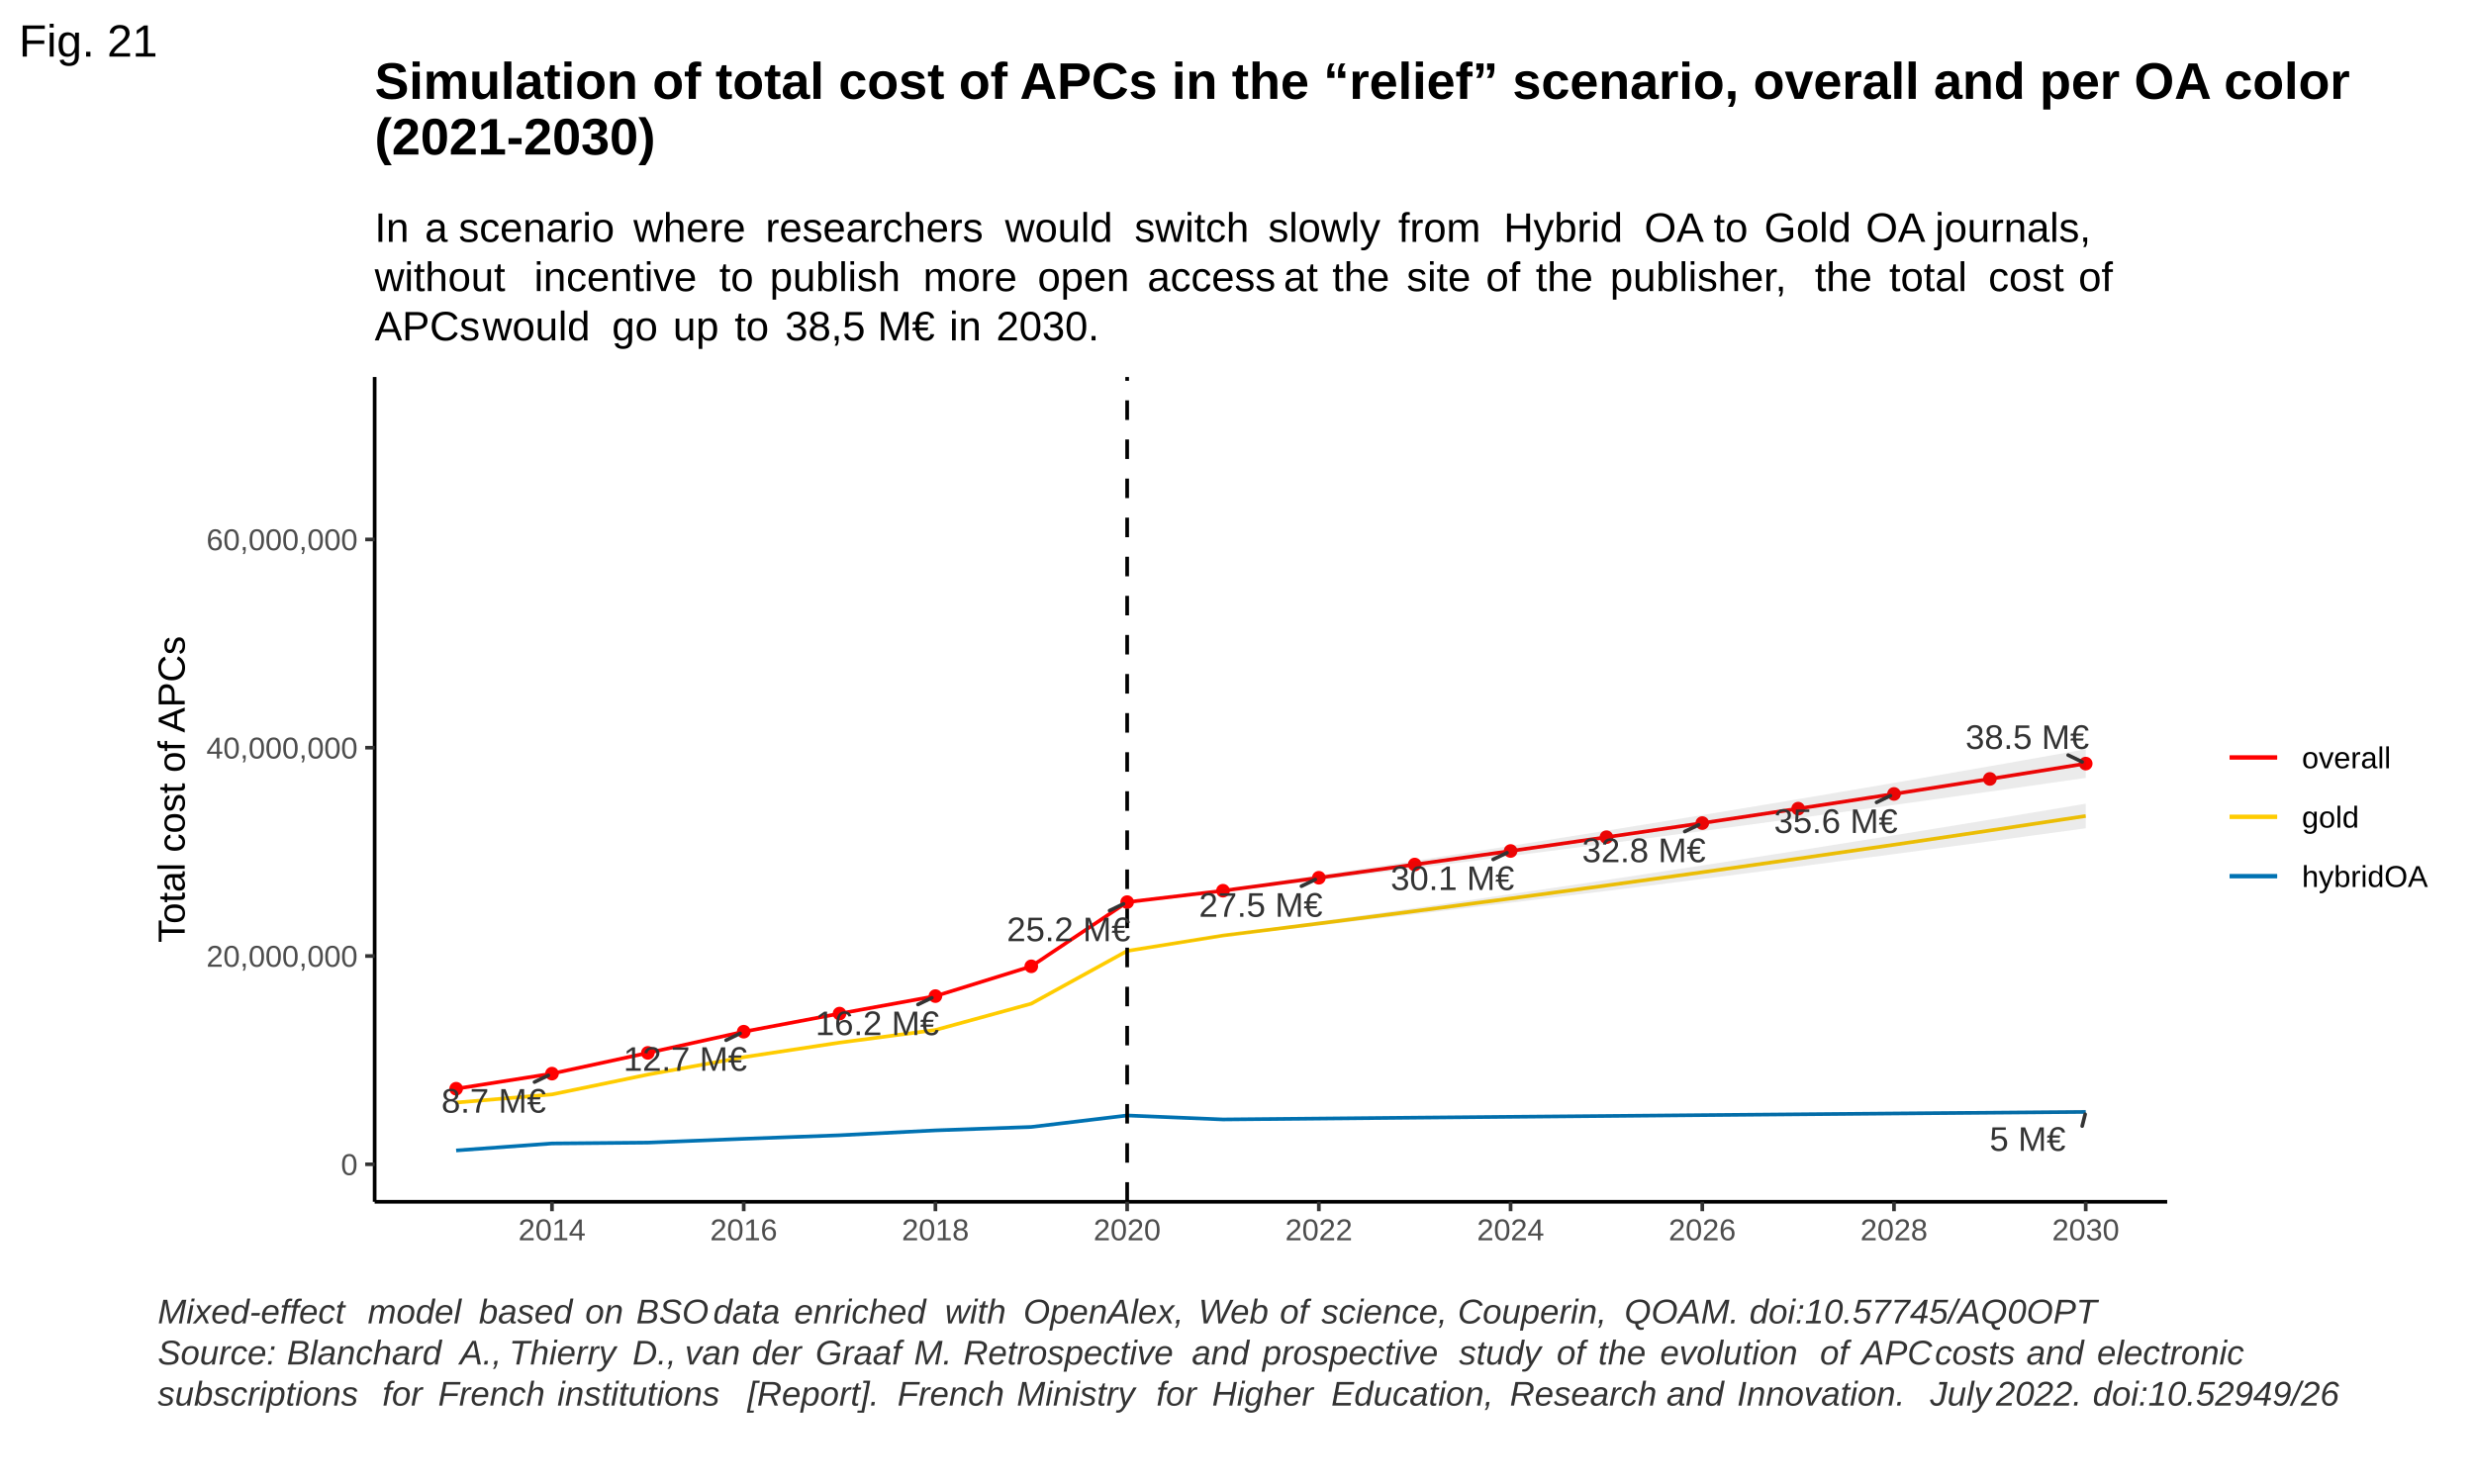
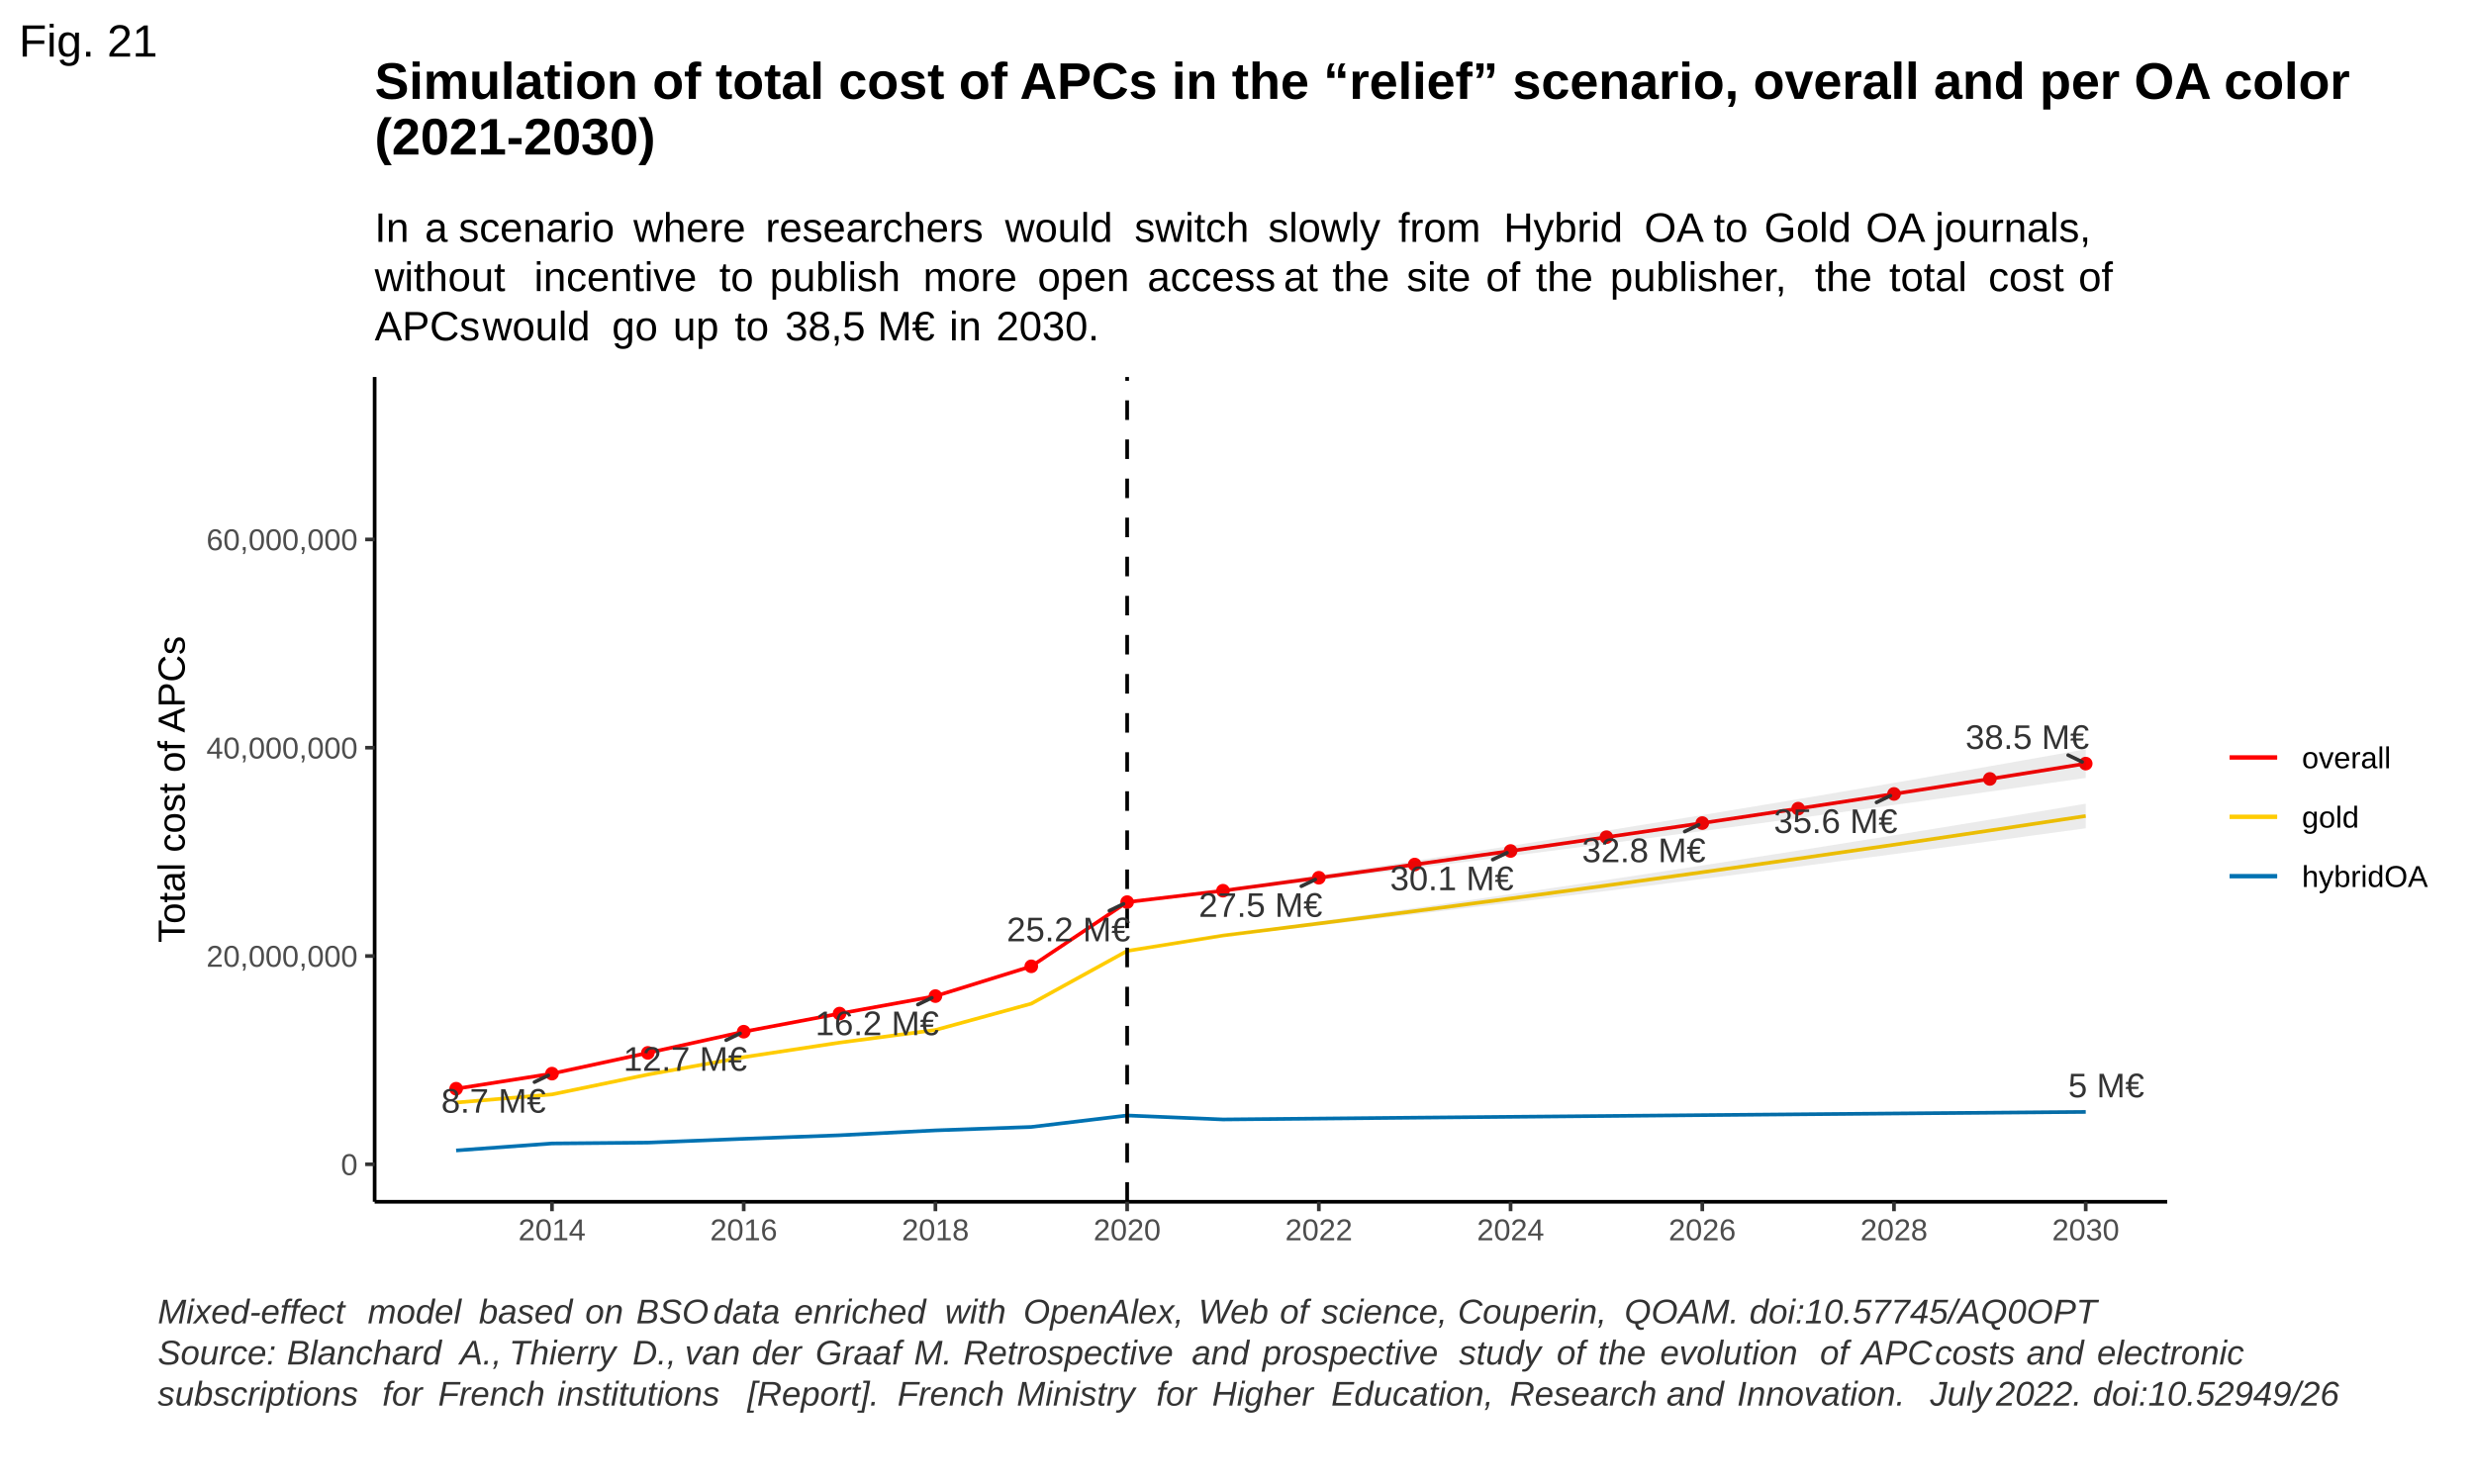
<svg xmlns="http://www.w3.org/2000/svg" class="svglite" width="720.00pt" height="432.00pt" viewBox="0 0 720.00 432.00">
  <defs>
    <style type="text/css">
    .svglite line, .svglite polyline, .svglite polygon, .svglite path, .svglite rect, .svglite circle {
      fill: none;
      stroke: #000000;
      stroke-linecap: round;
      stroke-linejoin: round;
      stroke-miterlimit: 10.00;
    }
    .svglite text {
      white-space: pre;
    }
  </style>
  </defs>
  <rect width="100%" height="100%" style="stroke: none; fill: #FFFFFF;" />
  <defs>
    <clipPath id="cpMC4wMHw3MjAuMDB8MC4wMHw0MzIuMDA=">
      <rect x="0.00" y="0.00" width="720.00" height="432.00" />
    </clipPath>
  </defs>
  <g clip-path="url(#cpMC4wMHw3MjAuMDB8MC4wMHw0MzIuMDA=)">
    <rect x="0" y="0.00" width="720.00" height="432.00" style="stroke-width: 1.07; stroke: #FFFFFF; fill: #FFFFFF;" />
  </g>
  <defs>
    <clipPath id="cpMTA5LjAzfDYzMC43MXwxMDkuNzR8MzQ5Ljg0">
      <rect x="109.03" y="109.74" width="521.68" height="240.10" />
    </clipPath>
  </defs>
  <g clip-path="url(#cpMTA5LjAzfDYzMC43MXwxMDkuNzR8MzQ5Ljg0)">
    <rect x="109.03" y="109.74" width="521.68" height="240.10" style="stroke-width: 1.07; stroke: none; fill: #FFFFFF;" />
    <polyline points="132.75,320.96 160.64,318.59 188.54,312.81 216.44,307.74 244.33,303.51 272.23,299.83 300.13,292.17 328.03,276.82 355.92,272.34 383.82,268.83 411.72,265.24 439.62,261.55 467.51,257.77 495.41,253.91 523.31,249.95 551.20,245.91 579.10,241.76 607.00,237.54 " style="stroke-width: 1.07; stroke: #FFCC00; stroke-linecap: butt;" />
    <polyline points="132.75,334.90 160.64,332.87 188.54,332.62 216.44,331.51 244.33,330.48 272.23,329.06 300.13,328.06 328.03,324.72 355.92,325.88 383.82,325.62 411.72,325.36 439.62,325.11 467.51,324.87 495.41,324.62 523.31,324.38 551.20,324.14 579.10,323.91 607.00,323.68 " style="stroke-width: 1.07; stroke: #0072B2; stroke-linecap: butt;" />
    <polyline points="132.75,316.93 160.64,312.54 188.54,306.50 216.44,300.33 244.33,295.06 272.23,289.97 300.13,281.30 328.03,262.61 355.92,259.29 383.82,255.52 411.72,251.67 439.62,247.73 467.51,243.71 495.41,239.60 523.31,235.40 551.20,231.12 579.10,226.75 607.00,222.29 " style="stroke-width: 1.07; stroke: #FF0000; stroke-linecap: butt;" />
    <circle cx="132.75" cy="316.93" r="1.63" style="stroke-width: 0.71; stroke: #FF0000; fill: #FF0000;" />
    <circle cx="160.64" cy="312.54" r="1.63" style="stroke-width: 0.71; stroke: #FF0000; fill: #FF0000;" />
    <circle cx="188.54" cy="306.50" r="1.63" style="stroke-width: 0.71; stroke: #FF0000; fill: #FF0000;" />
    <circle cx="216.44" cy="300.33" r="1.63" style="stroke-width: 0.71; stroke: #FF0000; fill: #FF0000;" />
    <circle cx="244.33" cy="295.06" r="1.63" style="stroke-width: 0.71; stroke: #FF0000; fill: #FF0000;" />
    <circle cx="272.23" cy="289.97" r="1.63" style="stroke-width: 0.71; stroke: #FF0000; fill: #FF0000;" />
    <circle cx="300.13" cy="281.30" r="1.63" style="stroke-width: 0.71; stroke: #FF0000; fill: #FF0000;" />
    <circle cx="328.03" cy="262.61" r="1.63" style="stroke-width: 0.71; stroke: #FF0000; fill: #FF0000;" />
    <circle cx="355.92" cy="259.29" r="1.63" style="stroke-width: 0.71; stroke: #FF0000; fill: #FF0000;" />
    <circle cx="383.82" cy="255.52" r="1.63" style="stroke-width: 0.71; stroke: #FF0000; fill: #FF0000;" />
    <circle cx="411.72" cy="251.67" r="1.63" style="stroke-width: 0.71; stroke: #FF0000; fill: #FF0000;" />
    <circle cx="439.62" cy="247.73" r="1.63" style="stroke-width: 0.71; stroke: #FF0000; fill: #FF0000;" />
    <circle cx="467.51" cy="243.71" r="1.63" style="stroke-width: 0.71; stroke: #FF0000; fill: #FF0000;" />
    <circle cx="495.41" cy="239.60" r="1.63" style="stroke-width: 0.71; stroke: #FF0000; fill: #FF0000;" />
    <circle cx="523.31" cy="235.40" r="1.63" style="stroke-width: 0.71; stroke: #FF0000; fill: #FF0000;" />
    <circle cx="551.20" cy="231.12" r="1.63" style="stroke-width: 0.71; stroke: #FF0000; fill: #FF0000;" />
    <circle cx="579.10" cy="226.75" r="1.63" style="stroke-width: 0.71; stroke: #FF0000; fill: #FF0000;" />
    <circle cx="607.00" cy="222.29" r="1.63" style="stroke-width: 0.71; stroke: #FF0000; fill: #FF0000;" />
    <polygon points="132.75,320.96 160.64,318.59 188.54,312.81 216.44,307.74 244.33,303.51 272.23,299.83 300.13,292.17 328.03,276.82 355.92,272.05 383.82,268.23 411.72,264.32 439.62,260.29 467.51,256.17 495.41,251.93 523.31,247.60 551.20,243.16 579.10,238.61 607.00,233.96 607.00,241.12 579.10,244.91 551.20,248.64 523.31,252.29 495.41,255.87 467.51,259.37 439.62,262.79 411.72,266.14 383.82,269.42 355.92,272.63 328.03,276.82 300.13,292.17 272.23,299.83 244.33,303.51 216.44,307.74 188.54,312.81 160.64,318.59 132.75,320.96 " style="stroke-width: 0.00; stroke: none; stroke-linecap: butt; fill: #333333; fill-opacity: 0.10;" />
    <polyline points="132.75,320.96 160.64,318.59 188.54,312.81 216.44,307.74 244.33,303.51 272.23,299.83 300.13,292.17 328.03,276.82 355.92,272.05 383.82,268.23 411.72,264.32 439.62,260.29 467.51,256.17 495.41,251.93 523.31,247.60 551.20,243.16 579.10,238.61 607.00,233.96 " style="stroke-width: 1.07; stroke: none; stroke-linecap: butt;" />
    <polyline points="607.00,241.12 579.10,244.91 551.20,248.64 523.31,252.29 495.41,255.87 467.51,259.37 439.62,262.79 411.72,266.14 383.82,269.42 355.92,272.63 328.03,276.82 300.13,292.17 272.23,299.83 244.33,303.51 216.44,307.74 188.54,312.81 160.64,318.59 132.75,320.96 " style="stroke-width: 1.07; stroke: none; stroke-linecap: butt;" />
    <polygon points="132.75,334.90 160.64,332.87 188.54,332.62 216.44,331.51 244.33,330.48 272.23,329.06 300.13,328.06 328.03,324.72 355.92,325.82 383.82,325.50 411.72,325.19 439.62,324.88 467.51,324.57 495.41,324.26 523.31,323.96 551.20,323.66 579.10,323.37 607.00,323.08 607.00,324.26 579.10,324.44 551.20,324.62 523.31,324.79 495.41,324.98 467.51,325.16 439.62,325.35 411.72,325.55 383.82,325.74 355.92,325.94 328.03,324.72 300.13,328.06 272.23,329.06 244.33,330.48 216.44,331.51 188.54,332.62 160.64,332.87 132.75,334.90 " style="stroke-width: 0.00; stroke: none; stroke-linecap: butt; fill: #333333; fill-opacity: 0.10;" />
    <polyline points="132.75,334.90 160.64,332.87 188.54,332.62 216.44,331.51 244.33,330.48 272.23,329.06 300.13,328.06 328.03,324.72 355.92,325.82 383.82,325.50 411.72,325.19 439.62,324.88 467.51,324.57 495.41,324.26 523.31,323.96 551.20,323.66 579.10,323.37 607.00,323.08 " style="stroke-width: 1.07; stroke: none; stroke-linecap: butt;" />
    <polyline points="607.00,324.26 579.10,324.44 551.20,324.62 523.31,324.79 495.41,324.98 467.51,325.16 439.62,325.35 411.72,325.55 383.82,325.74 355.92,325.94 328.03,324.72 300.13,328.06 272.23,329.06 244.33,330.48 216.44,331.51 188.54,332.62 160.64,332.87 132.75,334.90 " style="stroke-width: 1.07; stroke: none; stroke-linecap: butt;" />
    <polygon points="132.75,316.93 160.64,312.54 188.54,306.50 216.44,300.33 244.33,295.06 272.23,289.97 300.13,281.30 328.03,262.61 355.92,258.94 383.82,254.81 411.72,250.58 439.62,246.24 467.51,241.81 495.41,237.27 523.31,232.63 551.20,227.90 579.10,223.05 607.00,218.11 607.00,226.46 579.10,230.43 551.20,234.33 523.31,238.16 495.41,241.92 467.51,245.60 439.62,249.21 411.72,252.77 383.82,256.24 355.92,259.64 328.03,262.61 300.13,281.30 272.23,289.97 244.33,295.06 216.44,300.33 188.54,306.50 160.64,312.54 132.75,316.93 " style="stroke-width: 0.00; stroke: none; stroke-linecap: butt; fill: #333333; fill-opacity: 0.10;" />
    <polyline points="132.75,316.93 160.64,312.54 188.54,306.50 216.44,300.33 244.33,295.06 272.23,289.97 300.13,281.30 328.03,262.61 355.92,258.94 383.82,254.81 411.72,250.58 439.62,246.24 467.51,241.81 495.41,237.27 523.31,232.63 551.20,227.90 579.10,223.05 607.00,218.11 " style="stroke-width: 1.07; stroke: none; stroke-linecap: butt;" />
    <polyline points="607.00,226.46 579.10,230.43 551.20,234.33 523.31,238.16 495.41,241.92 467.51,245.60 439.62,249.21 411.72,252.77 383.82,256.24 355.92,259.64 328.03,262.61 300.13,281.30 272.23,289.97 244.33,295.06 216.44,300.33 188.54,306.50 160.64,312.54 132.75,316.93 " style="stroke-width: 1.07; stroke: none; stroke-linecap: butt;" />
    <line x1="328.03" y1="349.84" x2="328.03" y2="109.74" style="stroke-width: 1.07; stroke-dasharray: 5.69,5.69; stroke-linecap: butt;" />
-     <line x1="155.56" y1="314.99" x2="159.60" y2="313.04" style="stroke-width: 1.07; stroke: #333333;" />
-     <line x1="211.31" y1="302.81" x2="215.39" y2="300.83" style="stroke-width: 1.07; stroke: #333333;" />
-     <line x1="267.16" y1="292.41" x2="271.19" y2="290.47" style="stroke-width: 1.07; stroke: #333333;" />
-     <line x1="322.92" y1="265.08" x2="326.98" y2="263.12" style="stroke-width: 1.07; stroke: #333333;" />
-     <line x1="378.76" y1="257.97" x2="382.78" y2="256.03" style="stroke-width: 1.07; stroke: #333333;" />
-     <line x1="434.55" y1="250.18" x2="438.57" y2="248.24" style="stroke-width: 1.07; stroke: #333333;" />
-     <line x1="490.31" y1="242.06" x2="494.37" y2="240.11" style="stroke-width: 1.07; stroke: #333333;" />
-     <line x1="546.13" y1="233.57" x2="550.16" y2="231.63" style="stroke-width: 1.07; stroke: #333333;" />
+     <line x1="155.55" y1="315.00" x2="159.60" y2="313.04" style="stroke-width: 1.07; stroke: #333333;" />
+     <line x1="211.33" y1="302.80" x2="215.39" y2="300.83" style="stroke-width: 1.07; stroke: #333333;" />
+     <line x1="267.13" y1="292.43" x2="271.19" y2="290.47" style="stroke-width: 1.07; stroke: #333333;" />
+     <line x1="322.86" y1="265.11" x2="326.98" y2="263.12" style="stroke-width: 1.07; stroke: #333333;" />
+     <line x1="378.73" y1="257.98" x2="382.78" y2="256.03" style="stroke-width: 1.07; stroke: #333333;" />
+     <line x1="434.43" y1="250.23" x2="438.57" y2="248.24" style="stroke-width: 1.07; stroke: #333333;" />
+     <line x1="490.30" y1="242.07" x2="494.37" y2="240.11" style="stroke-width: 1.07; stroke: #333333;" />
+     <line x1="546.12" y1="233.58" x2="550.16" y2="231.63" style="stroke-width: 1.07; stroke: #333333;" />
    <line x1="601.89" y1="219.82" x2="605.96" y2="221.79" style="stroke-width: 1.07; stroke: #333333;" />
-     <text x="143.68" y="323.90" text-anchor="middle" style="font-size: 9.96px;fill: #333333; font-family: &quot;Arial&quot;;" textLength="39.12px" lengthAdjust="spacingAndGlyphs">   8.7 M€</text>
-     <text x="199.43" y="311.72" text-anchor="middle" style="font-size: 9.96px;fill: #333333; font-family: &quot;Arial&quot;;" textLength="44.81px" lengthAdjust="spacingAndGlyphs">   12.7 M€</text>
-     <text x="255.31" y="301.33" text-anchor="middle" style="font-size: 9.96px;fill: #333333; font-family: &quot;Arial&quot;;" textLength="44.81px" lengthAdjust="spacingAndGlyphs">   16.2 M€</text>
-     <text x="311.00" y="273.99" text-anchor="middle" style="font-size: 9.96px;fill: #333333; font-family: &quot;Arial&quot;;" textLength="44.81px" lengthAdjust="spacingAndGlyphs">   25.2 M€</text>
-     <text x="366.92" y="266.88" text-anchor="middle" style="font-size: 9.96px;fill: #333333; font-family: &quot;Arial&quot;;" textLength="44.81px" lengthAdjust="spacingAndGlyphs">   27.5 M€</text>
-     <text x="422.71" y="259.09" text-anchor="middle" style="font-size: 9.96px;fill: #333333; font-family: &quot;Arial&quot;;" textLength="44.81px" lengthAdjust="spacingAndGlyphs">   30.1 M€</text>
-     <text x="478.42" y="250.98" text-anchor="middle" style="font-size: 9.96px;fill: #333333; font-family: &quot;Arial&quot;;" textLength="44.81px" lengthAdjust="spacingAndGlyphs">   32.8 M€</text>
-     <text x="534.29" y="242.48" text-anchor="middle" style="font-size: 9.96px;fill: #333333; font-family: &quot;Arial&quot;;" textLength="44.81px" lengthAdjust="spacingAndGlyphs">   35.6 M€</text>
+     <text x="143.63" y="323.91" text-anchor="middle" style="font-size: 9.96px;fill: #333333; font-family: &quot;Arial&quot;;" textLength="39.12px" lengthAdjust="spacingAndGlyphs">   8.7 M€</text>
+     <text x="199.43" y="311.71" text-anchor="middle" style="font-size: 9.96px;fill: #333333; font-family: &quot;Arial&quot;;" textLength="44.81px" lengthAdjust="spacingAndGlyphs">   12.7 M€</text>
+     <text x="255.27" y="301.34" text-anchor="middle" style="font-size: 9.96px;fill: #333333; font-family: &quot;Arial&quot;;" textLength="44.81px" lengthAdjust="spacingAndGlyphs">   16.2 M€</text>
+     <text x="310.98" y="274.02" text-anchor="middle" style="font-size: 9.96px;fill: #333333; font-family: &quot;Arial&quot;;" textLength="44.81px" lengthAdjust="spacingAndGlyphs">   25.2 M€</text>
+     <text x="366.86" y="266.90" text-anchor="middle" style="font-size: 9.96px;fill: #333333; font-family: &quot;Arial&quot;;" textLength="44.81px" lengthAdjust="spacingAndGlyphs">   27.5 M€</text>
+     <text x="422.54" y="259.15" text-anchor="middle" style="font-size: 9.96px;fill: #333333; font-family: &quot;Arial&quot;;" textLength="44.81px" lengthAdjust="spacingAndGlyphs">   30.1 M€</text>
+     <text x="478.40" y="250.98" text-anchor="middle" style="font-size: 9.96px;fill: #333333; font-family: &quot;Arial&quot;;" textLength="44.81px" lengthAdjust="spacingAndGlyphs">   32.8 M€</text>
+     <text x="534.24" y="242.49" text-anchor="middle" style="font-size: 9.96px;fill: #333333; font-family: &quot;Arial&quot;;" textLength="44.81px" lengthAdjust="spacingAndGlyphs">   35.6 M€</text>
    <text x="590.00" y="218.02" text-anchor="middle" style="font-size: 9.96px;fill: #333333; font-family: &quot;Arial&quot;;" textLength="44.81px" lengthAdjust="spacingAndGlyphs">   38.5 M€</text>
-     <line x1="605.97" y1="327.80" x2="606.83" y2="324.37" style="stroke-width: 1.07; stroke: #333333;" />
-     <text x="590.09" y="335.02" text-anchor="middle" style="font-size: 9.96px;fill: #333333; font-family: &quot;Arial&quot;;" textLength="28.17px" lengthAdjust="spacingAndGlyphs">  5 M€</text>
+     <text x="612.97" y="319.44" text-anchor="middle" style="font-size: 9.96px;fill: #333333; font-family: &quot;Arial&quot;;" textLength="28.17px" lengthAdjust="spacingAndGlyphs">  5 M€</text>
  </g>
  <g clip-path="url(#cpMC4wMHw3MjAuMDB8MC4wMHw0MzIuMDA=)">
    <polyline points="109.03,349.84 109.03,109.74 " style="stroke-width: 1.07; stroke-linecap: butt;" />
    <text x="104.10" y="342.07" text-anchor="end" style="font-size: 8.80px;fill: #4D4D4D; font-family: &quot;Arial&quot;;" textLength="5.03px" lengthAdjust="spacingAndGlyphs">0</text>
    <text x="104.10" y="281.44" text-anchor="end" style="font-size: 8.80px;fill: #4D4D4D; font-family: &quot;Arial&quot;;" textLength="44.97px" lengthAdjust="spacingAndGlyphs">20,000,000</text>
    <text x="104.10" y="220.81" text-anchor="end" style="font-size: 8.80px;fill: #4D4D4D; font-family: &quot;Arial&quot;;" textLength="44.97px" lengthAdjust="spacingAndGlyphs">40,000,000</text>
    <text x="104.10" y="160.18" text-anchor="end" style="font-size: 8.80px;fill: #4D4D4D; font-family: &quot;Arial&quot;;" textLength="44.97px" lengthAdjust="spacingAndGlyphs">60,000,000</text>
    <polyline points="106.29,338.93 109.03,338.93 " style="stroke-width: 1.07; stroke: #333333; stroke-linecap: butt;" />
    <polyline points="106.29,278.30 109.03,278.30 " style="stroke-width: 1.07; stroke: #333333; stroke-linecap: butt;" />
    <polyline points="106.29,217.66 109.03,217.66 " style="stroke-width: 1.07; stroke: #333333; stroke-linecap: butt;" />
    <polyline points="106.29,157.03 109.03,157.03 " style="stroke-width: 1.07; stroke: #333333; stroke-linecap: butt;" />
    <polyline points="109.03,349.84 630.71,349.84 " style="stroke-width: 1.07; stroke-linecap: butt;" />
    <polyline points="160.64,352.58 160.64,349.84 " style="stroke-width: 1.07; stroke: #333333; stroke-linecap: butt;" />
    <polyline points="216.44,352.58 216.44,349.84 " style="stroke-width: 1.07; stroke: #333333; stroke-linecap: butt;" />
    <polyline points="272.23,352.58 272.23,349.84 " style="stroke-width: 1.07; stroke: #333333; stroke-linecap: butt;" />
    <polyline points="328.03,352.58 328.03,349.84 " style="stroke-width: 1.07; stroke: #333333; stroke-linecap: butt;" />
    <polyline points="383.82,352.58 383.82,349.84 " style="stroke-width: 1.07; stroke: #333333; stroke-linecap: butt;" />
    <polyline points="439.62,352.58 439.62,349.84 " style="stroke-width: 1.07; stroke: #333333; stroke-linecap: butt;" />
    <polyline points="495.41,352.58 495.41,349.84 " style="stroke-width: 1.07; stroke: #333333; stroke-linecap: butt;" />
    <polyline points="551.20,352.58 551.20,349.84 " style="stroke-width: 1.07; stroke: #333333; stroke-linecap: butt;" />
    <polyline points="607.00,352.58 607.00,349.84 " style="stroke-width: 1.07; stroke: #333333; stroke-linecap: butt;" />
    <text x="160.64" y="361.06" text-anchor="middle" style="font-size: 8.80px;fill: #4D4D4D; font-family: &quot;Arial&quot;;" textLength="20.13px" lengthAdjust="spacingAndGlyphs">2014</text>
    <text x="216.44" y="361.06" text-anchor="middle" style="font-size: 8.80px;fill: #4D4D4D; font-family: &quot;Arial&quot;;" textLength="20.13px" lengthAdjust="spacingAndGlyphs">2016</text>
    <text x="272.23" y="361.06" text-anchor="middle" style="font-size: 8.80px;fill: #4D4D4D; font-family: &quot;Arial&quot;;" textLength="20.13px" lengthAdjust="spacingAndGlyphs">2018</text>
    <text x="328.03" y="361.06" text-anchor="middle" style="font-size: 8.80px;fill: #4D4D4D; font-family: &quot;Arial&quot;;" textLength="20.13px" lengthAdjust="spacingAndGlyphs">2020</text>
    <text x="383.82" y="361.06" text-anchor="middle" style="font-size: 8.80px;fill: #4D4D4D; font-family: &quot;Arial&quot;;" textLength="20.13px" lengthAdjust="spacingAndGlyphs">2022</text>
    <text x="439.62" y="361.06" text-anchor="middle" style="font-size: 8.80px;fill: #4D4D4D; font-family: &quot;Arial&quot;;" textLength="20.13px" lengthAdjust="spacingAndGlyphs">2024</text>
    <text x="495.41" y="361.06" text-anchor="middle" style="font-size: 8.80px;fill: #4D4D4D; font-family: &quot;Arial&quot;;" textLength="20.13px" lengthAdjust="spacingAndGlyphs">2026</text>
    <text x="551.20" y="361.06" text-anchor="middle" style="font-size: 8.80px;fill: #4D4D4D; font-family: &quot;Arial&quot;;" textLength="20.13px" lengthAdjust="spacingAndGlyphs">2028</text>
    <text x="607.00" y="361.06" text-anchor="middle" style="font-size: 8.80px;fill: #4D4D4D; font-family: &quot;Arial&quot;;" textLength="20.13px" lengthAdjust="spacingAndGlyphs">2030</text>
    <text transform="translate(53.75,229.79) rotate(-90)" text-anchor="middle" style="font-size: 11.00px; font-family: &quot;Arial&quot;;" textLength="91.84px" lengthAdjust="spacingAndGlyphs">Total cost of APCs</text>
    <rect x="641.67" y="190.40" width="72.85" height="78.78" style="stroke-width: 1.07; stroke: none; fill: #FFFFFF;" />
    <text x="647.15" y="205.06" style="font-size: 11.00px; font-family: &quot;Arial&quot;;" textLength="2.86px" lengthAdjust="spacingAndGlyphs"> </text>
    <line x1="648.88" y1="220.50" x2="662.70" y2="220.50" style="stroke-width: 1.07; stroke: #FF0000; stroke-linecap: butt;" />
    <line x1="648.88" y1="220.50" x2="662.70" y2="220.50" style="stroke-width: 1.07; stroke: #FF0000; stroke-linecap: butt;" />
    <line x1="648.88" y1="220.50" x2="662.70" y2="220.50" style="stroke-width: 1.07; stroke: #FF0000; stroke-linecap: butt;" />
    <line x1="648.88" y1="237.78" x2="662.70" y2="237.78" style="stroke-width: 1.07; stroke: #FFCC00; stroke-linecap: butt;" />
    <line x1="648.88" y1="237.78" x2="662.70" y2="237.78" style="stroke-width: 1.07; stroke: #FFCC00; stroke-linecap: butt;" />
    <line x1="648.88" y1="237.78" x2="662.70" y2="237.78" style="stroke-width: 1.07; stroke: #FFCC00; stroke-linecap: butt;" />
    <line x1="648.88" y1="255.06" x2="662.70" y2="255.06" style="stroke-width: 1.07; stroke: #0072B2; stroke-linecap: butt;" />
    <line x1="648.88" y1="255.06" x2="662.70" y2="255.06" style="stroke-width: 1.07; stroke: #0072B2; stroke-linecap: butt;" />
    <line x1="648.88" y1="255.06" x2="662.70" y2="255.06" style="stroke-width: 1.07; stroke: #0072B2; stroke-linecap: butt;" />
    <text x="669.91" y="223.64" style="font-size: 8.80px; font-family: &quot;Arial&quot;;" textLength="27.86px" lengthAdjust="spacingAndGlyphs">overall</text>
    <text x="669.91" y="240.92" style="font-size: 8.80px; font-family: &quot;Arial&quot;;" textLength="18.40px" lengthAdjust="spacingAndGlyphs">gold</text>
    <text x="669.91" y="258.20" style="font-size: 8.80px; font-family: &quot;Arial&quot;;" textLength="39.13px" lengthAdjust="spacingAndGlyphs">hybridOA</text>
    <text x="109.03" y="70.40" style="font-size: 12.00px; font-family: &quot;Arial&quot;;" textLength="11.48px" lengthAdjust="spacingAndGlyphs">In</text>
    <text x="123.63" y="70.40" style="font-size: 12.00px; font-family: &quot;Arial&quot;;" textLength="6.73px" lengthAdjust="spacingAndGlyphs">a</text>
    <text x="133.48" y="70.40" style="font-size: 12.00px; font-family: &quot;Arial&quot;;" textLength="47.73px" lengthAdjust="spacingAndGlyphs">scenario</text>
    <text x="184.33" y="70.40" style="font-size: 12.00px; font-family: &quot;Arial&quot;;" textLength="35.34px" lengthAdjust="spacingAndGlyphs">where</text>
    <text x="222.79" y="70.40" style="font-size: 12.00px; font-family: &quot;Arial&quot;;" textLength="66.56px" lengthAdjust="spacingAndGlyphs">researchers</text>
    <text x="292.47" y="70.40" style="font-size: 12.00px; font-family: &quot;Arial&quot;;" textLength="34.58px" lengthAdjust="spacingAndGlyphs">would</text>
    <text x="330.17" y="70.40" style="font-size: 12.00px; font-family: &quot;Arial&quot;;" textLength="35.78px" lengthAdjust="spacingAndGlyphs">switch</text>
    <text x="369.07" y="70.40" style="font-size: 12.00px; font-family: &quot;Arial&quot;;" textLength="34.75px" lengthAdjust="spacingAndGlyphs">slowly</text>
    <text x="406.93" y="70.40" style="font-size: 12.00px; font-family: &quot;Arial&quot;;" textLength="27.55px" lengthAdjust="spacingAndGlyphs">from</text>
    <text x="437.61" y="70.40" style="font-size: 12.00px; font-family: &quot;Arial&quot;;" textLength="37.82px" lengthAdjust="spacingAndGlyphs">Hybrid</text>
    <text x="478.54" y="70.40" style="font-size: 12.00px; font-family: &quot;Arial&quot;;" textLength="17.04px" lengthAdjust="spacingAndGlyphs">OA</text>
    <text x="498.70" y="70.40" style="font-size: 12.00px; font-family: &quot;Arial&quot;;" textLength="11.59px" lengthAdjust="spacingAndGlyphs">to</text>
    <text x="513.41" y="70.40" style="font-size: 12.00px; font-family: &quot;Arial&quot;;" textLength="26.47px" lengthAdjust="spacingAndGlyphs">Gold</text>
    <text x="543.00" y="70.40" style="font-size: 12.00px; font-family: &quot;Arial&quot;;" textLength="17.04px" lengthAdjust="spacingAndGlyphs">OA</text>
    <text x="563.16" y="70.40" style="font-size: 12.00px; font-family: &quot;Arial&quot;;" textLength="48.93px" lengthAdjust="spacingAndGlyphs">journals,</text>
    <text x="109.03" y="84.74" style="font-size: 12.00px; font-family: &quot;Arial&quot;;" textLength="43.29px" lengthAdjust="spacingAndGlyphs">without</text>
    <text x="155.44" y="84.74" style="font-size: 12.00px; font-family: &quot;Arial&quot;;" textLength="50.75px" lengthAdjust="spacingAndGlyphs">incentive</text>
    <text x="209.31" y="84.74" style="font-size: 12.00px; font-family: &quot;Arial&quot;;" textLength="11.59px" lengthAdjust="spacingAndGlyphs">to</text>
    <text x="224.02" y="84.74" style="font-size: 12.00px; font-family: &quot;Arial&quot;;" textLength="41.53px" lengthAdjust="spacingAndGlyphs">publish</text>
    <text x="268.66" y="84.74" style="font-size: 12.00px; font-family: &quot;Arial&quot;;" textLength="30.20px" lengthAdjust="spacingAndGlyphs">more</text>
    <text x="301.98" y="84.74" style="font-size: 12.00px; font-family: &quot;Arial&quot;;" textLength="28.82px" lengthAdjust="spacingAndGlyphs">open</text>
    <text x="333.92" y="84.74" style="font-size: 12.00px; font-family: &quot;Arial&quot;;" textLength="36.51px" lengthAdjust="spacingAndGlyphs">access</text>
    <text x="373.55" y="84.74" style="font-size: 12.00px; font-family: &quot;Arial&quot;;" textLength="11.07px" lengthAdjust="spacingAndGlyphs">at</text>
    <text x="387.73" y="84.74" style="font-size: 12.00px; font-family: &quot;Arial&quot;;" textLength="18.52px" lengthAdjust="spacingAndGlyphs">the</text>
    <text x="409.37" y="84.74" style="font-size: 12.00px; font-family: &quot;Arial&quot;;" textLength="19.94px" lengthAdjust="spacingAndGlyphs">site</text>
    <text x="432.43" y="84.74" style="font-size: 12.00px; font-family: &quot;Arial&quot;;" textLength="11.38px" lengthAdjust="spacingAndGlyphs">of</text>
    <text x="446.93" y="84.74" style="font-size: 12.00px; font-family: &quot;Arial&quot;;" textLength="18.52px" lengthAdjust="spacingAndGlyphs">the</text>
    <text x="468.57" y="84.74" style="font-size: 12.00px; font-family: &quot;Arial&quot;;" textLength="56.47px" lengthAdjust="spacingAndGlyphs">publisher,</text>
    <text x="528.15" y="84.74" style="font-size: 12.00px; font-family: &quot;Arial&quot;;" textLength="18.52px" lengthAdjust="spacingAndGlyphs">the</text>
    <text x="549.79" y="84.74" style="font-size: 12.00px; font-family: &quot;Arial&quot;;" textLength="25.75px" lengthAdjust="spacingAndGlyphs">total</text>
    <text x="578.66" y="84.74" style="font-size: 12.00px; font-family: &quot;Arial&quot;;" textLength="23.10px" lengthAdjust="spacingAndGlyphs">cost</text>
    <text x="604.88" y="84.74" style="font-size: 12.00px; font-family: &quot;Arial&quot;;" textLength="11.38px" lengthAdjust="spacingAndGlyphs">of</text>
    <text x="109.03" y="99.09" style="font-size: 12.00px; font-family: &quot;Arial&quot;;" textLength="28.25px" lengthAdjust="spacingAndGlyphs">APCs</text>
    <text x="140.40" y="99.09" style="font-size: 12.00px; font-family: &quot;Arial&quot;;" textLength="34.58px" lengthAdjust="spacingAndGlyphs">would</text>
    <text x="178.10" y="99.09" style="font-size: 12.00px; font-family: &quot;Arial&quot;;" textLength="14.64px" lengthAdjust="spacingAndGlyphs">go</text>
    <text x="195.86" y="99.09" style="font-size: 12.00px; font-family: &quot;Arial&quot;;" textLength="14.80px" lengthAdjust="spacingAndGlyphs">up</text>
    <text x="213.77" y="99.09" style="font-size: 12.00px; font-family: &quot;Arial&quot;;" textLength="11.59px" lengthAdjust="spacingAndGlyphs">to</text>
    <text x="228.48" y="99.09" style="font-size: 12.00px; font-family: &quot;Arial&quot;;" textLength="23.80px" lengthAdjust="spacingAndGlyphs">38,5</text>
    <text x="255.40" y="99.09" style="font-size: 12.00px; font-family: &quot;Arial&quot;;" textLength="17.75px" lengthAdjust="spacingAndGlyphs">M€</text>
    <text x="276.27" y="99.09" style="font-size: 12.00px; font-family: &quot;Arial&quot;;" textLength="10.51px" lengthAdjust="spacingAndGlyphs">in</text>
    <text x="289.90" y="99.09" style="font-size: 12.00px; font-family: &quot;Arial&quot;;" textLength="30.66px" lengthAdjust="spacingAndGlyphs">2030.</text>
    <text x="109.03" y="28.78" style="font-size: 15.00px; font-weight: bold; font-family: &quot;Arial&quot;;" textLength="599.29px" lengthAdjust="spacingAndGlyphs">Simulation of total cost of APCs in the “relief” scenario, overall and per OA color </text>
    <text x="109.03" y="44.98" style="font-size: 15.00px; font-weight: bold; font-family: &quot;Arial&quot;;" textLength="83.66px" lengthAdjust="spacingAndGlyphs">(2021-2030)</text>
    <text x="45.89" y="385.26" style="font-size: 10.00px; font-style: italic;fill: #333333; font-family: &quot;Arial&quot;;" textLength="53.92px" lengthAdjust="spacingAndGlyphs">Mixed-effect</text>
    <text x="107.01" y="385.26" style="font-size: 10.00px; font-style: italic;fill: #333333; font-family: &quot;Arial&quot;;" textLength="27.73px" lengthAdjust="spacingAndGlyphs">model</text>
    <text x="139.37" y="385.26" style="font-size: 10.00px; font-style: italic;fill: #333333; font-family: &quot;Arial&quot;;" textLength="26.57px" lengthAdjust="spacingAndGlyphs">based</text>
    <text x="170.30" y="385.26" style="font-size: 10.00px; font-style: italic;fill: #333333; font-family: &quot;Arial&quot;;" textLength="11.42px" lengthAdjust="spacingAndGlyphs">on</text>
    <text x="185.13" y="385.26" style="font-size: 10.00px; font-style: italic;fill: #333333; font-family: &quot;Arial&quot;;" textLength="18.25px" lengthAdjust="spacingAndGlyphs">BSO</text>
    <text x="207.53" y="385.26" style="font-size: 10.00px; font-style: italic;fill: #333333; font-family: &quot;Arial&quot;;" textLength="20.47px" lengthAdjust="spacingAndGlyphs">data</text>
    <text x="231.11" y="385.26" style="font-size: 10.00px; font-style: italic;fill: #333333; font-family: &quot;Arial&quot;;" textLength="38.43px" lengthAdjust="spacingAndGlyphs">enriched</text>
    <text x="275.00" y="385.26" style="font-size: 10.00px; font-style: italic;fill: #333333; font-family: &quot;Arial&quot;;" textLength="18.91px" lengthAdjust="spacingAndGlyphs">with</text>
    <text x="297.82" y="385.26" style="font-size: 10.00px; font-style: italic;fill: #333333; font-family: &quot;Arial&quot;;" textLength="44.36px" lengthAdjust="spacingAndGlyphs">OpenAlex,</text>
    <text x="348.78" y="385.26" style="font-size: 10.00px; font-style: italic;fill: #333333; font-family: &quot;Arial&quot;;" textLength="19.34px" lengthAdjust="spacingAndGlyphs">Web</text>
    <text x="372.46" y="385.26" style="font-size: 10.00px; font-style: italic;fill: #333333; font-family: &quot;Arial&quot;;" textLength="8.81px" lengthAdjust="spacingAndGlyphs">of</text>
    <text x="384.55" y="385.26" style="font-size: 10.00px; font-style: italic;fill: #333333; font-family: &quot;Arial&quot;;" textLength="34.29px" lengthAdjust="spacingAndGlyphs">science,</text>
    <text x="424.25" y="385.26" style="font-size: 10.00px; font-style: italic;fill: #333333; font-family: &quot;Arial&quot;;" textLength="42.98px" lengthAdjust="spacingAndGlyphs">Couperin,</text>
    <text x="472.75" y="385.26" style="font-size: 10.00px; font-style: italic;fill: #333333; font-family: &quot;Arial&quot;;" textLength="31.01px" lengthAdjust="spacingAndGlyphs">QOAM.</text>
    <text x="509.12" y="385.26" style="font-size: 10.00px; font-style: italic;fill: #333333; font-family: &quot;Arial&quot;;" textLength="97.47px" lengthAdjust="spacingAndGlyphs">doi:10.57745/AQ0OPT</text>
    <text x="45.89" y="397.22" style="font-size: 10.00px; font-style: italic;fill: #333333; font-family: &quot;Arial&quot;;" textLength="32.53px" lengthAdjust="spacingAndGlyphs">Source:</text>
    <text x="83.46" y="397.22" style="font-size: 10.00px; font-style: italic;fill: #333333; font-family: &quot;Arial&quot;;" textLength="45.81px" lengthAdjust="spacingAndGlyphs">Blanchard</text>
    <text x="133.80" y="397.22" style="font-size: 10.00px; font-style: italic;fill: #333333; font-family: &quot;Arial&quot;;" textLength="10.75px" lengthAdjust="spacingAndGlyphs">A.,</text>
    <text x="148.15" y="397.22" style="font-size: 10.00px; font-style: italic;fill: #333333; font-family: &quot;Arial&quot;;" textLength="31.00px" lengthAdjust="spacingAndGlyphs">Thierry</text>
    <text x="184.06" y="397.22" style="font-size: 10.00px; font-style: italic;fill: #333333; font-family: &quot;Arial&quot;;" textLength="11.79px" lengthAdjust="spacingAndGlyphs">D.,</text>
    <text x="199.32" y="397.22" style="font-size: 10.00px; font-style: italic;fill: #333333; font-family: &quot;Arial&quot;;" textLength="16.14px" lengthAdjust="spacingAndGlyphs">van</text>
    <text x="218.79" y="397.22" style="font-size: 10.00px; font-style: italic;fill: #333333; font-family: &quot;Arial&quot;;" textLength="14.76px" lengthAdjust="spacingAndGlyphs">der</text>
    <text x="237.31" y="397.22" style="font-size: 10.00px; font-style: italic;fill: #333333; font-family: &quot;Arial&quot;;" textLength="25.31px" lengthAdjust="spacingAndGlyphs">Graaf</text>
    <text x="265.98" y="397.22" style="font-size: 10.00px; font-style: italic;fill: #333333; font-family: &quot;Arial&quot;;" textLength="10.97px" lengthAdjust="spacingAndGlyphs">M.</text>
    <text x="280.33" y="397.22" style="font-size: 10.00px; font-style: italic;fill: #333333; font-family: &quot;Arial&quot;;" textLength="58.84px" lengthAdjust="spacingAndGlyphs">Retrospective</text>
    <text x="346.85" y="397.22" style="font-size: 10.00px; font-style: italic;fill: #333333; font-family: &quot;Arial&quot;;" textLength="17.26px" lengthAdjust="spacingAndGlyphs">and</text>
    <text x="367.39" y="397.22" style="font-size: 10.00px; font-style: italic;fill: #333333; font-family: &quot;Arial&quot;;" textLength="50.59px" lengthAdjust="spacingAndGlyphs">prospective</text>
    <text x="424.60" y="397.22" style="font-size: 10.00px; font-style: italic;fill: #333333; font-family: &quot;Arial&quot;;" textLength="23.89px" lengthAdjust="spacingAndGlyphs">study</text>
    <text x="453.02" y="397.22" style="font-size: 10.00px; font-style: italic;fill: #333333; font-family: &quot;Arial&quot;;" textLength="8.81px" lengthAdjust="spacingAndGlyphs">of</text>
    <text x="465.11" y="397.22" style="font-size: 10.00px; font-style: italic;fill: #333333; font-family: &quot;Arial&quot;;" textLength="14.10px" lengthAdjust="spacingAndGlyphs">the</text>
    <text x="483.13" y="397.22" style="font-size: 10.00px; font-style: italic;fill: #333333; font-family: &quot;Arial&quot;;" textLength="40.98px" lengthAdjust="spacingAndGlyphs">evolution</text>
    <text x="529.66" y="397.22" style="font-size: 10.00px; font-style: italic;fill: #333333; font-family: &quot;Arial&quot;;" textLength="8.81px" lengthAdjust="spacingAndGlyphs">of</text>
    <text x="541.75" y="397.22" style="font-size: 10.00px; font-style: italic;fill: #333333; font-family: &quot;Arial&quot;;" textLength="17.16px" lengthAdjust="spacingAndGlyphs">APC</text>
    <text x="563.11" y="397.22" style="font-size: 10.00px; font-style: italic;fill: #333333; font-family: &quot;Arial&quot;;" textLength="22.12px" lengthAdjust="spacingAndGlyphs">costs</text>
    <text x="589.75" y="397.22" style="font-size: 10.00px; font-style: italic;fill: #333333; font-family: &quot;Arial&quot;;" textLength="17.26px" lengthAdjust="spacingAndGlyphs">and</text>
    <text x="610.28" y="397.22" style="font-size: 10.00px; font-style: italic;fill: #333333; font-family: &quot;Arial&quot;;" textLength="42.91px" lengthAdjust="spacingAndGlyphs">electronic</text>
    <text x="45.89" y="409.17" style="font-size: 10.00px; font-style: italic;fill: #333333; font-family: &quot;Arial&quot;;" textLength="58.73px" lengthAdjust="spacingAndGlyphs">subscriptions</text>
    <text x="111.25" y="409.17" style="font-size: 10.00px; font-style: italic;fill: #333333; font-family: &quot;Arial&quot;;" textLength="12.79px" lengthAdjust="spacingAndGlyphs">for</text>
    <text x="127.48" y="409.17" style="font-size: 10.00px; font-style: italic;fill: #333333; font-family: &quot;Arial&quot;;" textLength="29.85px" lengthAdjust="spacingAndGlyphs">French</text>
    <text x="162.19" y="409.17" style="font-size: 10.00px; font-style: italic;fill: #333333; font-family: &quot;Arial&quot;;" textLength="49.33px" lengthAdjust="spacingAndGlyphs">institutions</text>
    <text x="217.51" y="409.17" style="font-size: 10.00px; font-style: italic;fill: #333333; font-family: &quot;Arial&quot;;" textLength="37.81px" lengthAdjust="spacingAndGlyphs">[Report].</text>
    <text x="261.16" y="409.17" style="font-size: 10.00px; font-style: italic;fill: #333333; font-family: &quot;Arial&quot;;" textLength="29.85px" lengthAdjust="spacingAndGlyphs">French</text>
    <text x="295.88" y="409.17" style="font-size: 10.00px; font-style: italic;fill: #333333; font-family: &quot;Arial&quot;;" textLength="35.65px" lengthAdjust="spacingAndGlyphs">Ministry</text>
    <text x="336.51" y="409.17" style="font-size: 10.00px; font-style: italic;fill: #333333; font-family: &quot;Arial&quot;;" textLength="12.79px" lengthAdjust="spacingAndGlyphs">for</text>
    <text x="352.73" y="409.17" style="font-size: 10.00px; font-style: italic;fill: #333333; font-family: &quot;Arial&quot;;" textLength="29.92px" lengthAdjust="spacingAndGlyphs">Higher</text>
    <text x="387.41" y="409.17" style="font-size: 10.00px; font-style: italic;fill: #333333; font-family: &quot;Arial&quot;;" textLength="46.81px" lengthAdjust="spacingAndGlyphs">Education,</text>
    <text x="439.39" y="409.17" style="font-size: 10.00px; font-style: italic;fill: #333333; font-family: &quot;Arial&quot;;" textLength="40.01px" lengthAdjust="spacingAndGlyphs">Research</text>
    <text x="485.00" y="409.17" style="font-size: 10.00px; font-style: italic;fill: #333333; font-family: &quot;Arial&quot;;" textLength="17.26px" lengthAdjust="spacingAndGlyphs">and</text>
    <text x="505.53" y="409.17" style="font-size: 10.00px; font-style: italic;fill: #333333; font-family: &quot;Arial&quot;;" textLength="50.68px" lengthAdjust="spacingAndGlyphs">Innovation.</text>
    <text x="561.71" y="409.17" style="font-size: 10.00px; font-style: italic;fill: #333333; font-family: &quot;Arial&quot;;" textLength="15.77px" lengthAdjust="spacingAndGlyphs">July</text>
    <text x="580.89" y="409.17" style="font-size: 10.00px; font-style: italic;fill: #333333; font-family: &quot;Arial&quot;;" textLength="24.60px" lengthAdjust="spacingAndGlyphs">2022.</text>
    <text x="609.03" y="409.17" style="font-size: 10.00px; font-style: italic;fill: #333333; font-family: &quot;Arial&quot;;" textLength="72.25px" lengthAdjust="spacingAndGlyphs">doi:10.52949/26</text>
    <text x="25.69" y="16.48" text-anchor="middle" style="font-size: 13.20px; font-family: &quot;Arial&quot;;" textLength="40.41px" lengthAdjust="spacingAndGlyphs">Fig. 21</text>
  </g>
</svg>
